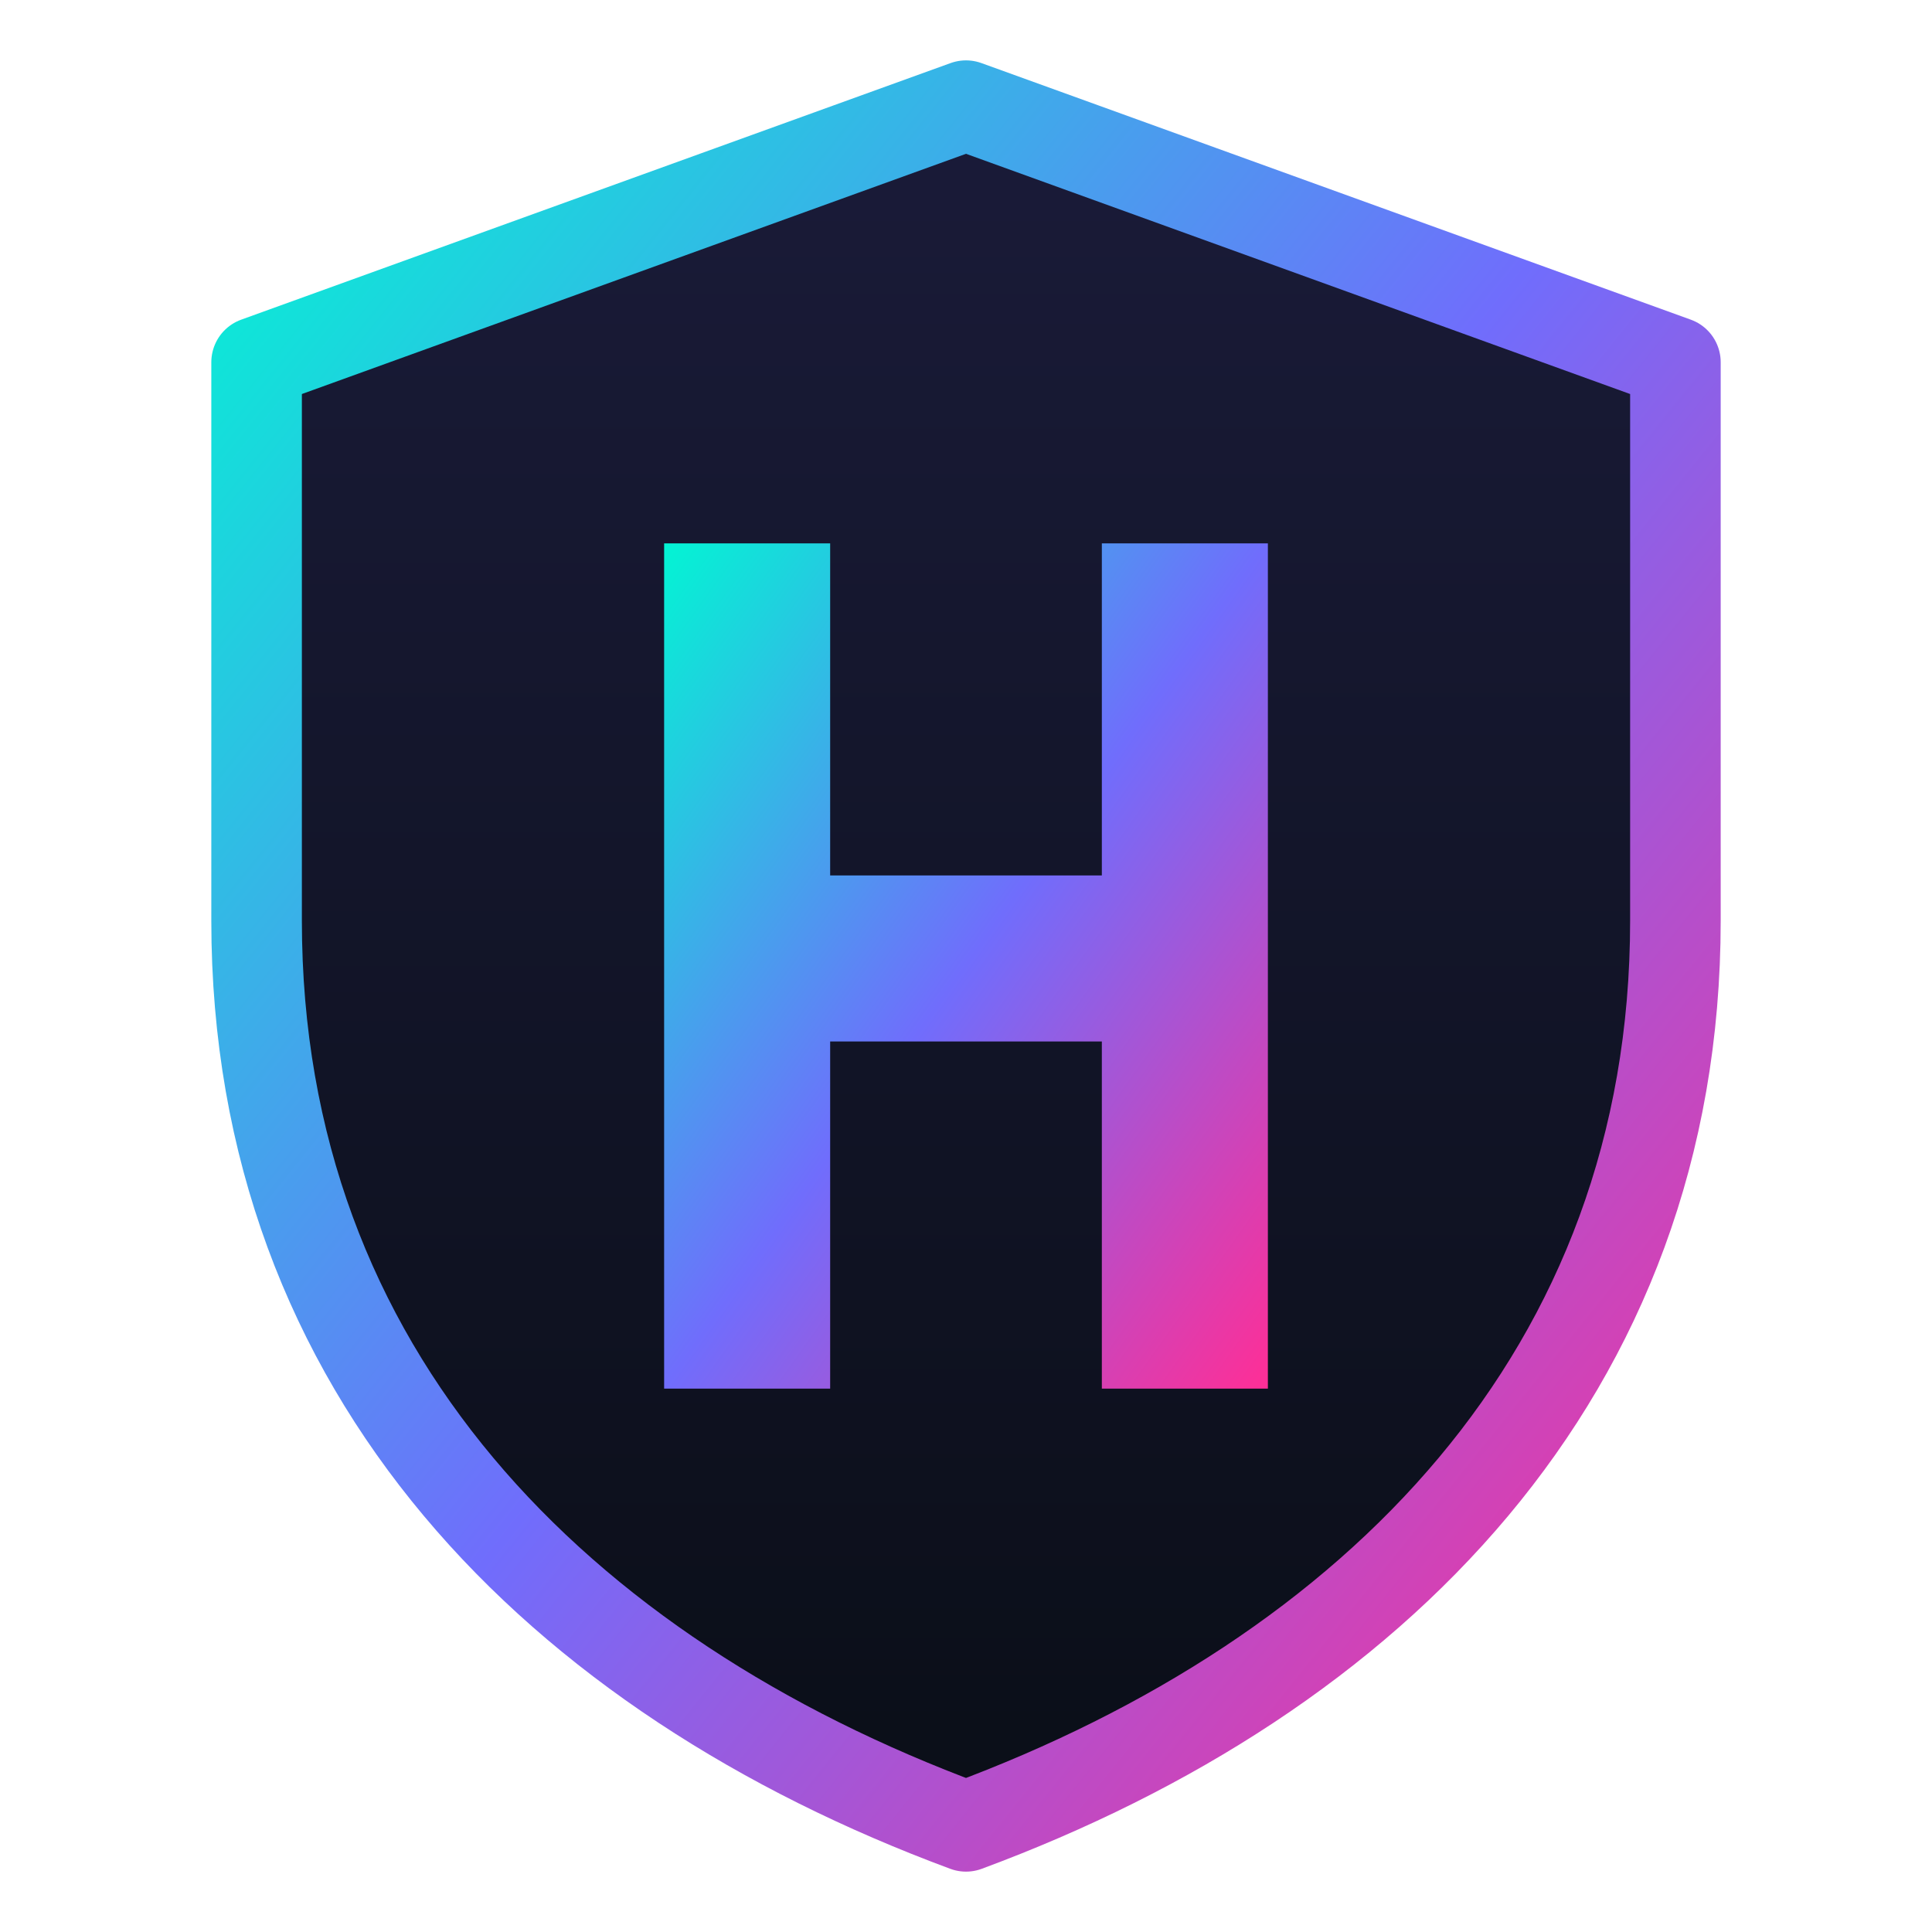
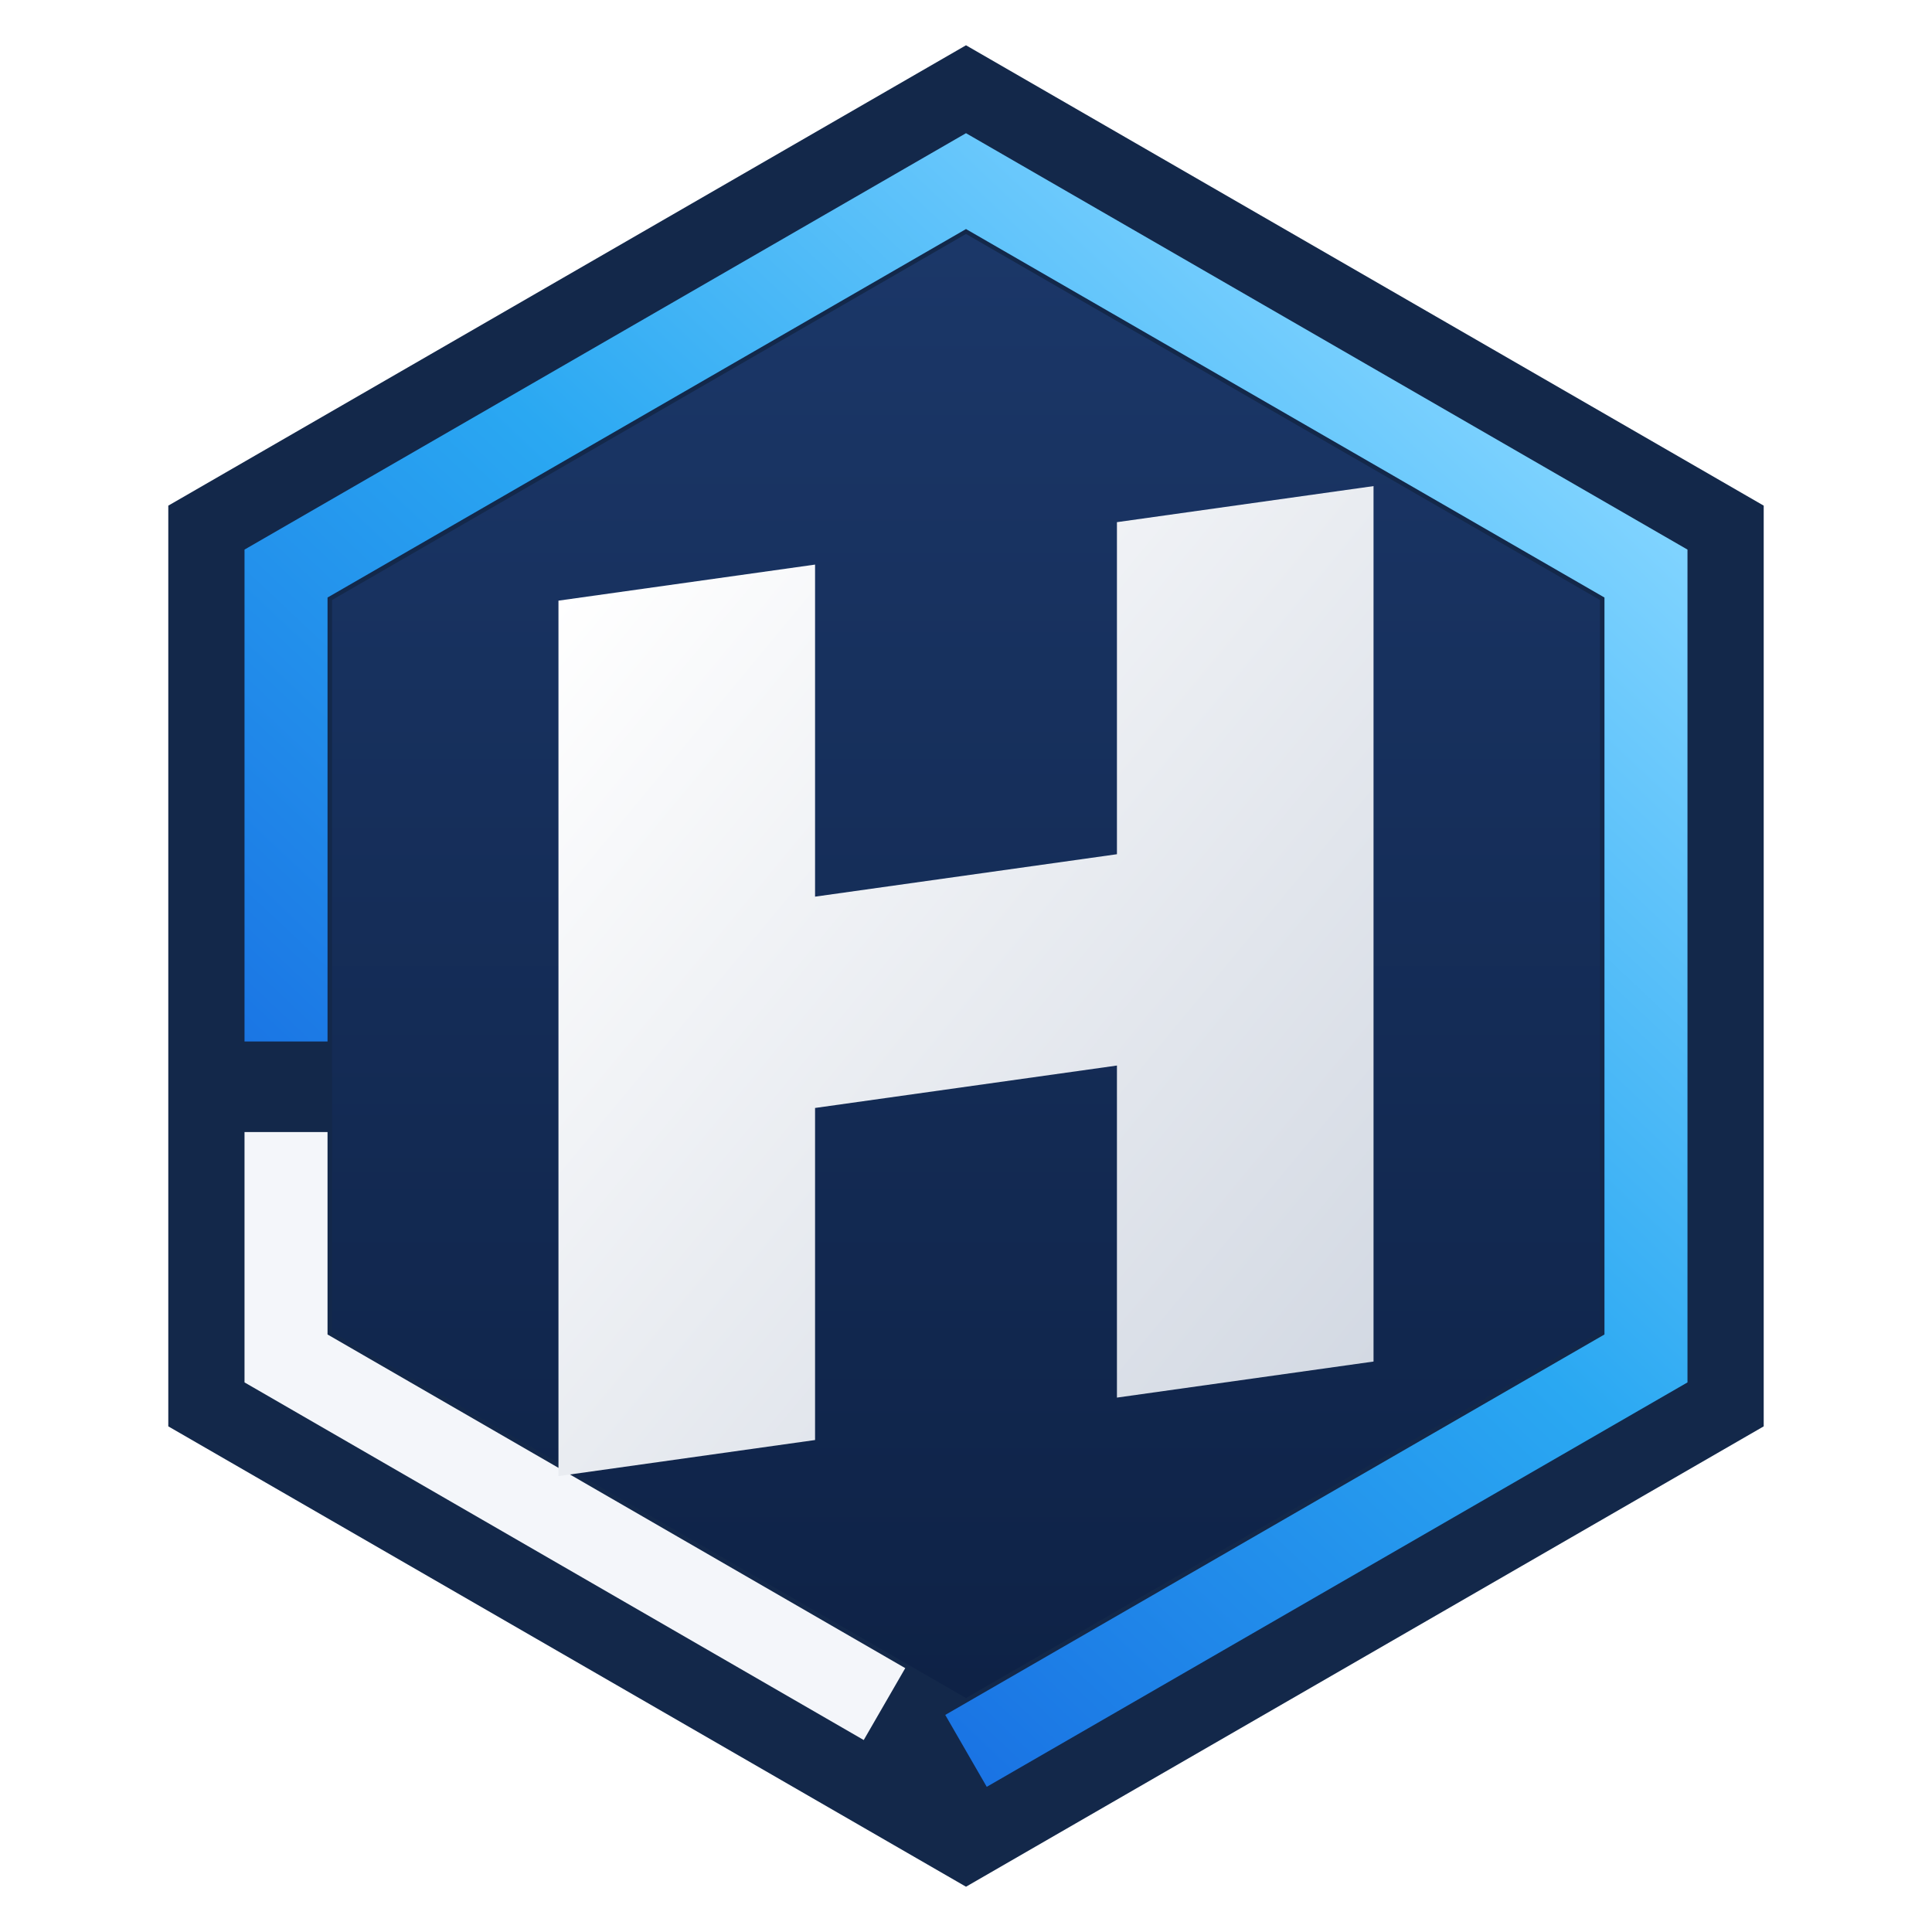
<svg xmlns="http://www.w3.org/2000/svg" viewBox="0 0 256 256">
  <defs>
-     <linearGradient id="byte" x1="0" y1="0" x2="1" y2="1">
-       <stop offset="0" stop-color="#03F4D4" />
-       <stop offset="0.5" stop-color="#706DFC" />
-       <stop offset="1" stop-color="#FF2E96" />
+     <linearGradient id="ring" x1="0.85" y1="0.1" x2="0.2" y2="0.9">
+       <stop offset="0" stop-color="#7FD3FF" />
+       <stop offset="0.45" stop-color="#2AA8F2" />
+       <stop offset="1" stop-color="#1667E0" />
    </linearGradient>
-     <linearGradient id="fill" x1="0" y1="0" x2="0" y2="1">
-       <stop offset="0" stop-color="#1A1B39" />
-       <stop offset="1" stop-color="#0A0E17" />
+     <linearGradient id="core" x1="0" y1="0" x2="0" y2="1">
+       <stop offset="0" stop-color="#1B3768" />
+       <stop offset="1" stop-color="#0E2246" />
+     </linearGradient>
+     <linearGradient id="h" x1="0" y1="0" x2="1" y2="1">
+       <stop offset="0" stop-color="#FFFFFF" />
+       <stop offset="1" stop-color="#D3D9E3" />
    </linearGradient>
  </defs>
-   <path d="M128 14 L222 48 V122 C222 182 182 222 128 242 C74 222 34 182 34 122 V48 Z" fill="url(#fill)" stroke="url(#byte)" stroke-width="12" stroke-linejoin="round" />
-   <path d="M88 72 H110 V116 H146 V72 H168 V184 H146 V138 H110 V184 H88 Z" fill="url(#byte)" />
+   <polygon points="128.0,6.0 233.7,67.0 233.7,189.0 128.0,250.0 22.3,189.0 22.3,67.0" fill="#13284A" />
+   <polygon points="128.0,31.0 212.0,79.5 212.0,176.5 128.0,225.0 44.0,176.5 44.0,79.5" fill="url(#core)" />
+   <path d="M37.9 138 V76.0 L128.0 24.0 L218.1 76.0 V180.0 L128.0 232.0" fill="none" stroke="url(#ring)" stroke-width="11" stroke-linejoin="miter" />
+   <path d="M37.9 150 V180.0 L117.2 225.8" fill="none" stroke="#F4F6FA" stroke-width="11" stroke-linejoin="miter" />
+   <g transform="translate(128 130) skewY(-8) translate(-128 -130)">
+     <path d="M74 72 H108 V116 H148 V72 H182 V188 H148 V144 H108 V188 H74 Z" fill="url(#h)" />
+   </g>
</svg>
